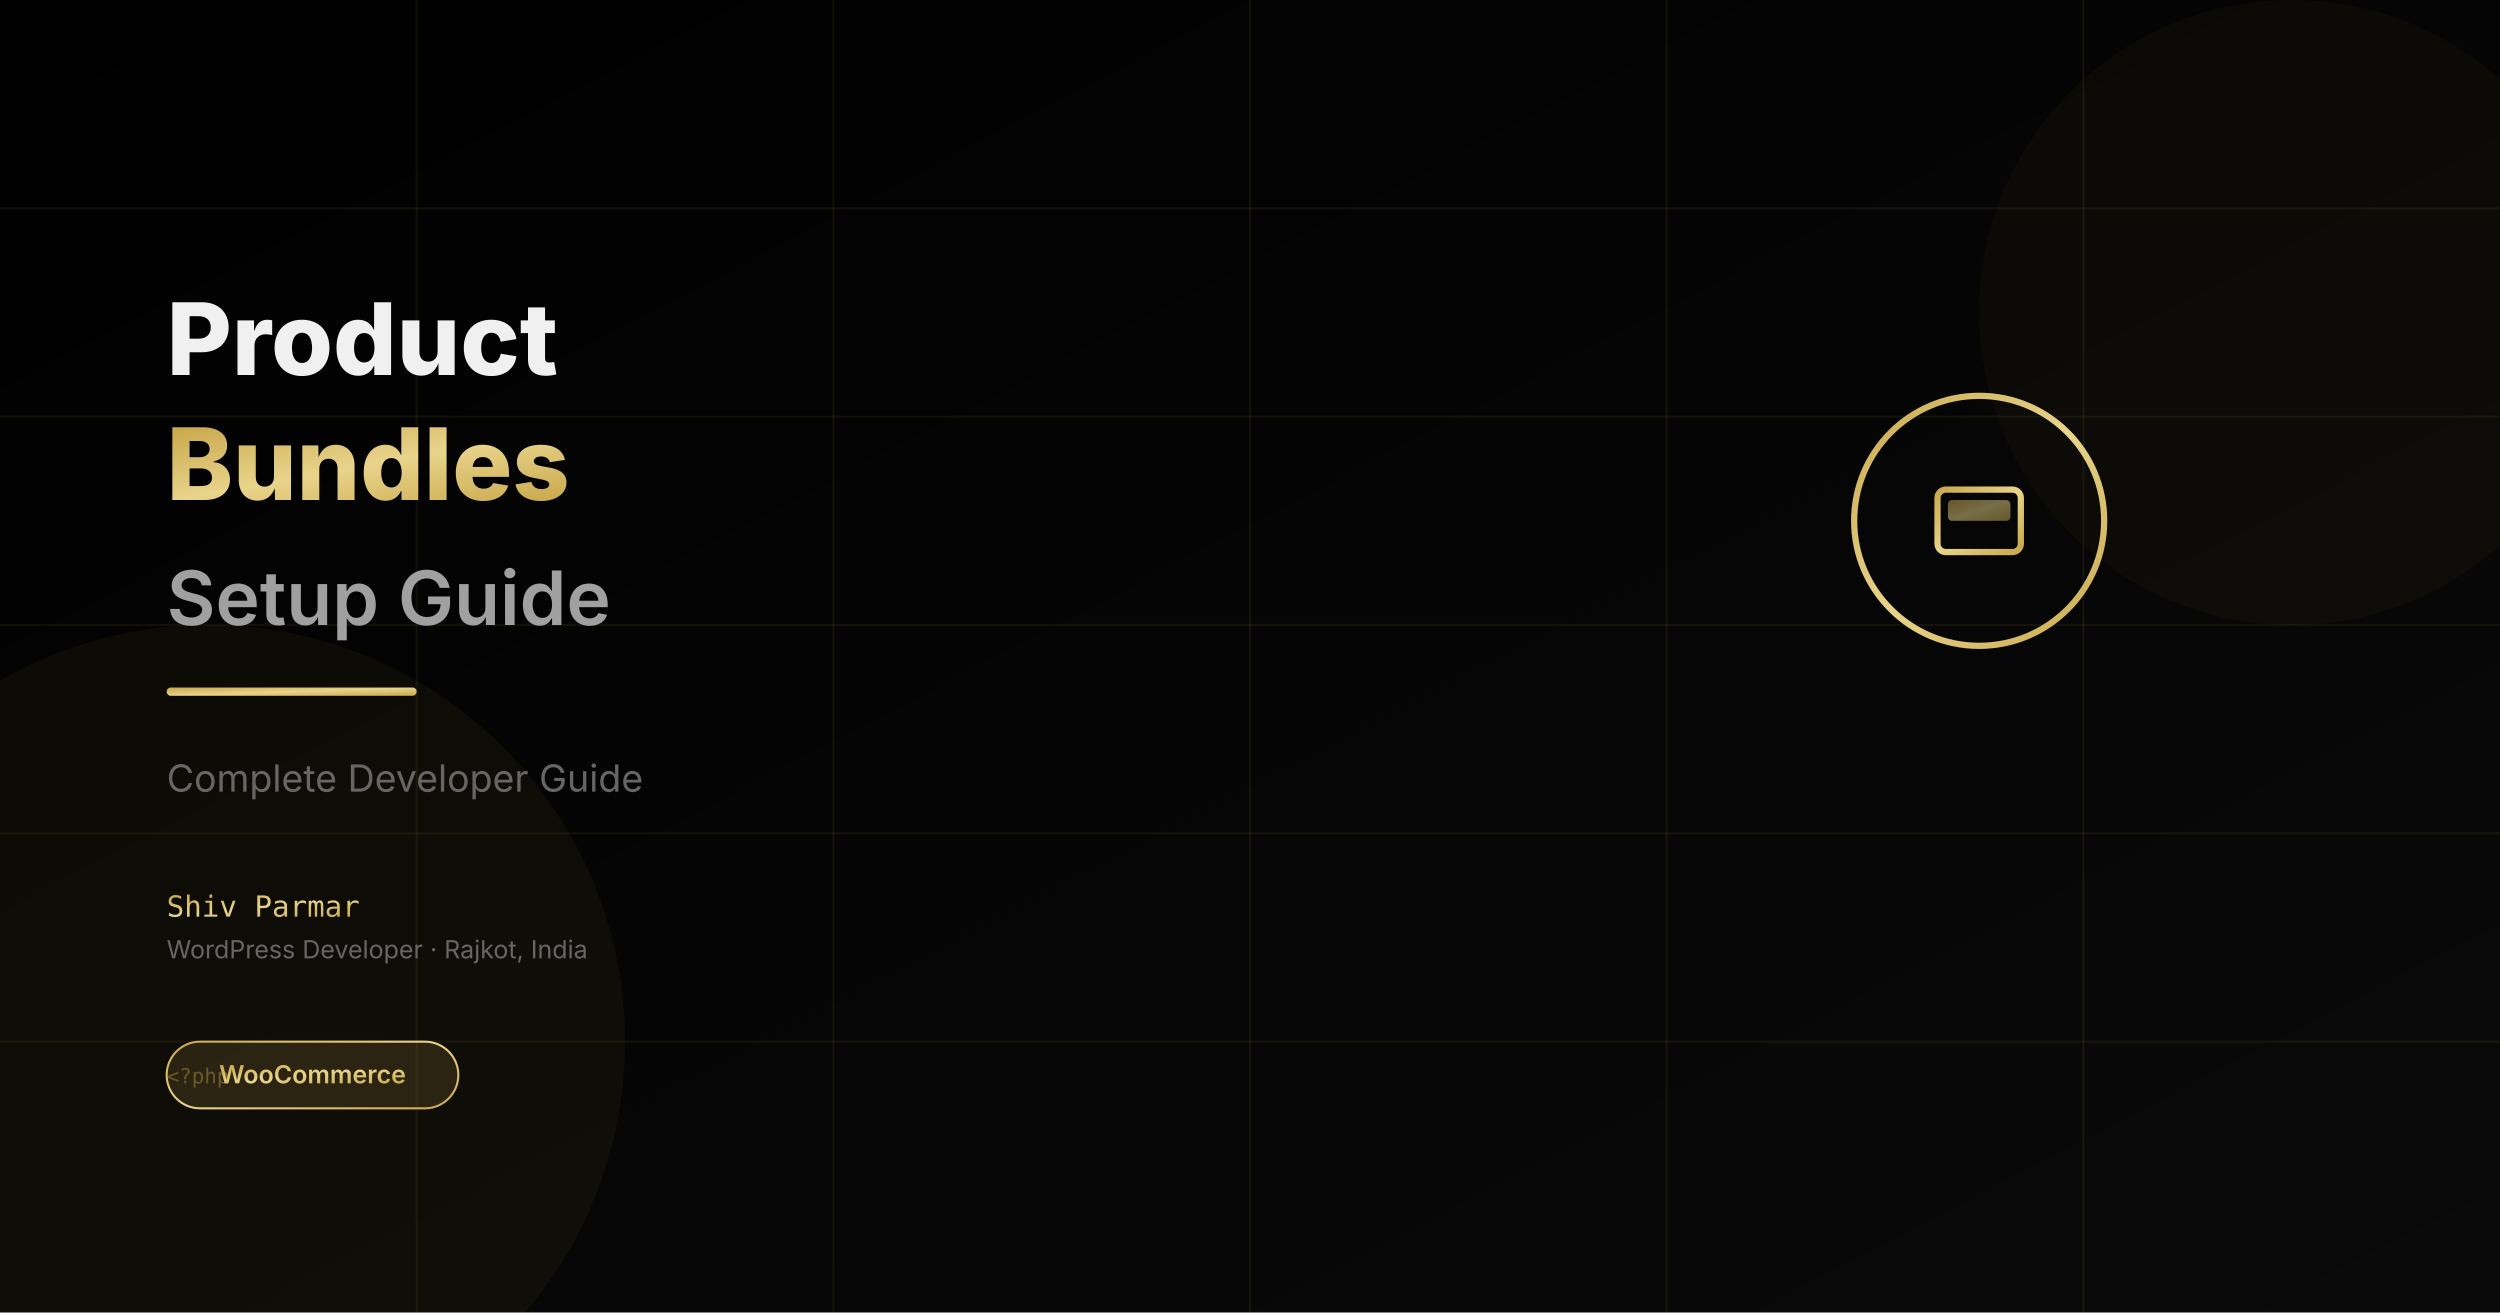
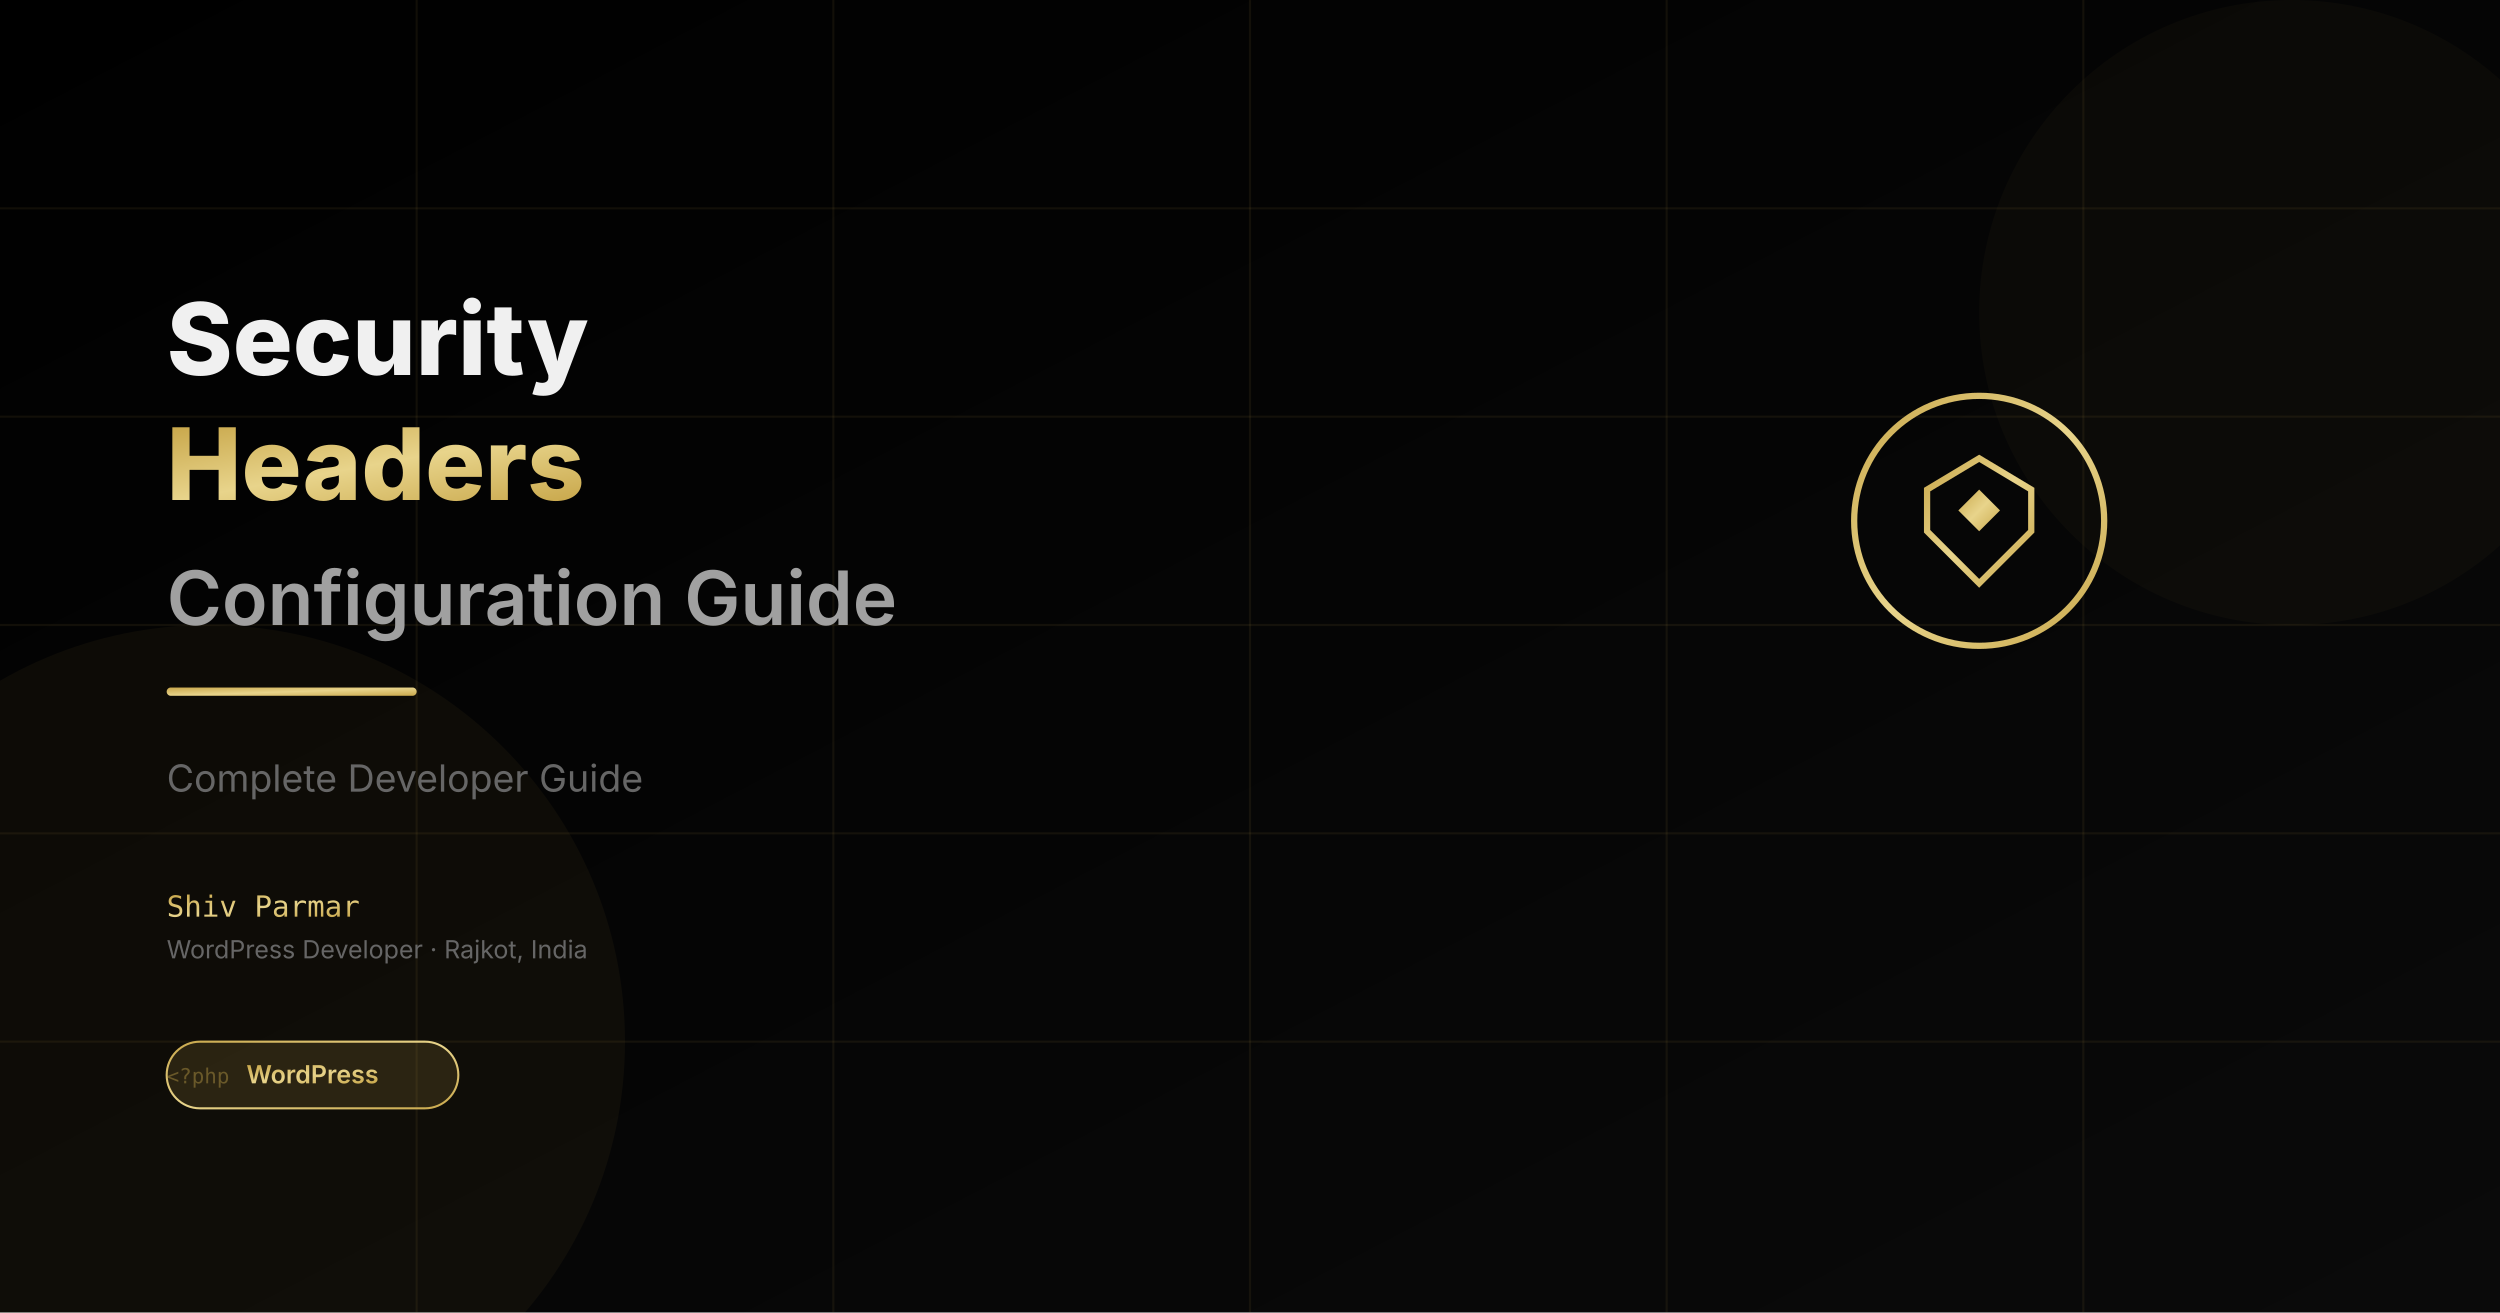
<svg xmlns="http://www.w3.org/2000/svg" width="1200" height="630" viewBox="0 0 1200 630">
  <defs>
    <linearGradient id="goldGrad" x1="0%" y1="0%" x2="100%" y2="100%">
      <stop offset="0%" style="stop-color:#c9a84c;stop-opacity:1" />
      <stop offset="50%" style="stop-color:#e8d48b;stop-opacity:1" />
      <stop offset="100%" style="stop-color:#c9a84c;stop-opacity:1" />
    </linearGradient>
    <linearGradient id="darkGrad" x1="0%" y1="0%" x2="100%" y2="100%">
      <stop offset="0%" style="stop-color:#000000;stop-opacity:1" />
      <stop offset="100%" style="stop-color:#0a0a0a;stop-opacity:1" />
    </linearGradient>
    <filter id="glow">
      <feGaussianBlur stdDeviation="3" result="coloredBlur" />
      <feMerge>
        <feMergeNode in="coloredBlur" />
        <feMergeNode in="SourceGraphic" />
      </feMerge>
    </filter>
  </defs>
  <rect width="1200" height="630" fill="url(#darkGrad)" />
  <circle cx="100" cy="500" r="200" fill="rgba(201,168,76,0.05)" />
  <circle cx="1100" cy="150" r="150" fill="rgba(201,168,76,0.03)" />
  <g stroke="rgba(201,168,76,0.08)" stroke-width="1" fill="none">
    <line x1="0" y1="100" x2="1200" y2="100" />
    <line x1="0" y1="200" x2="1200" y2="200" />
    <line x1="0" y1="300" x2="1200" y2="300" />
    <line x1="0" y1="400" x2="1200" y2="400" />
    <line x1="0" y1="500" x2="1200" y2="500" />
    <line x1="200" y1="0" x2="200" y2="630" />
    <line x1="400" y1="0" x2="400" y2="630" />
    <line x1="600" y1="0" x2="600" y2="630" />
    <line x1="800" y1="0" x2="800" y2="630" />
    <line x1="1000" y1="0" x2="1000" y2="630" />
  </g>
  <g transform="translate(900, 200)">
    <circle cx="50" cy="50" r="60" fill="none" stroke="url(#goldGrad)" stroke-width="3" />
-     <rect x="30" y="35" width="40" height="30" rx="4" fill="none" stroke="url(#goldGrad)" stroke-width="3" />
-     <rect x="35" y="40" width="30" height="10" rx="2" fill="url(#goldGrad)" opacity="0.5" />
-     <line x1="30" y1="50" x2="70" y2="50" stroke="url(#goldGrad)" stroke-width="2" />
+     <path d="M50 20 L75 35 L75 55 L50 80 L25 55 L25 35 Z" fill="none" stroke="url(#goldGrad)" stroke-width="3" />
+     <path d="M50 35 L60 45 L50 55 L40 45 Z" fill="url(#goldGrad)" />
  </g>
-   <text x="80" y="180" font-family="Inter, -apple-system, sans-serif" font-size="48" font-weight="800" fill="#f0f0f0">Product</text>
-   <text x="80" y="240" font-family="Inter, -apple-system, sans-serif" font-size="48" font-weight="800" fill="url(#goldGrad)">Bundles</text>
-   <text x="80" y="300" font-family="Inter, -apple-system, sans-serif" font-size="36" font-weight="600" fill="#a0a0a0">Setup Guide</text>
+   <text x="80" y="180" font-family="Inter, -apple-system, sans-serif" font-size="48" font-weight="800" fill="#f0f0f0">Security</text>
+   <text x="80" y="240" font-family="Inter, -apple-system, sans-serif" font-size="48" font-weight="800" fill="url(#goldGrad)">Headers</text>
+   <text x="80" y="300" font-family="Inter, -apple-system, sans-serif" font-size="36" font-weight="600" fill="#a0a0a0">Configuration Guide</text>
  <rect x="80" y="330" width="120" height="4" rx="2" fill="url(#goldGrad)" />
  <text x="80" y="380" font-family="Inter, -apple-system, sans-serif" font-size="18" fill="#666666">Complete Developer Guide</text>
  <text x="80" y="440" font-family="JetBrains Mono, monospace" font-size="14" fill="url(#goldGrad)">Shiv Parmar</text>
  <text x="80" y="460" font-family="Inter, -apple-system, sans-serif" font-size="12" fill="#666666">WordPress Developer · Rajkot, India</text>
  <rect x="80" y="500" width="140" height="32" rx="16" fill="rgba(201,168,76,0.15)" stroke="url(#goldGrad)" stroke-width="1" />
-   <text x="150" y="520" font-family="Inter, -apple-system, sans-serif" font-size="12" font-weight="600" fill="url(#goldGrad)" text-anchor="middle">WooCommerce</text>
+   <text x="150" y="520" font-family="Inter, -apple-system, sans-serif" font-size="12" font-weight="600" fill="url(#goldGrad)" text-anchor="middle">WordPress</text>
  <g transform="translate(80, 520)" opacity="0.4">
    <text font-family="JetBrains Mono, monospace" font-size="10" fill="#c9a84c">&lt;?php</text>
  </g>
</svg>
